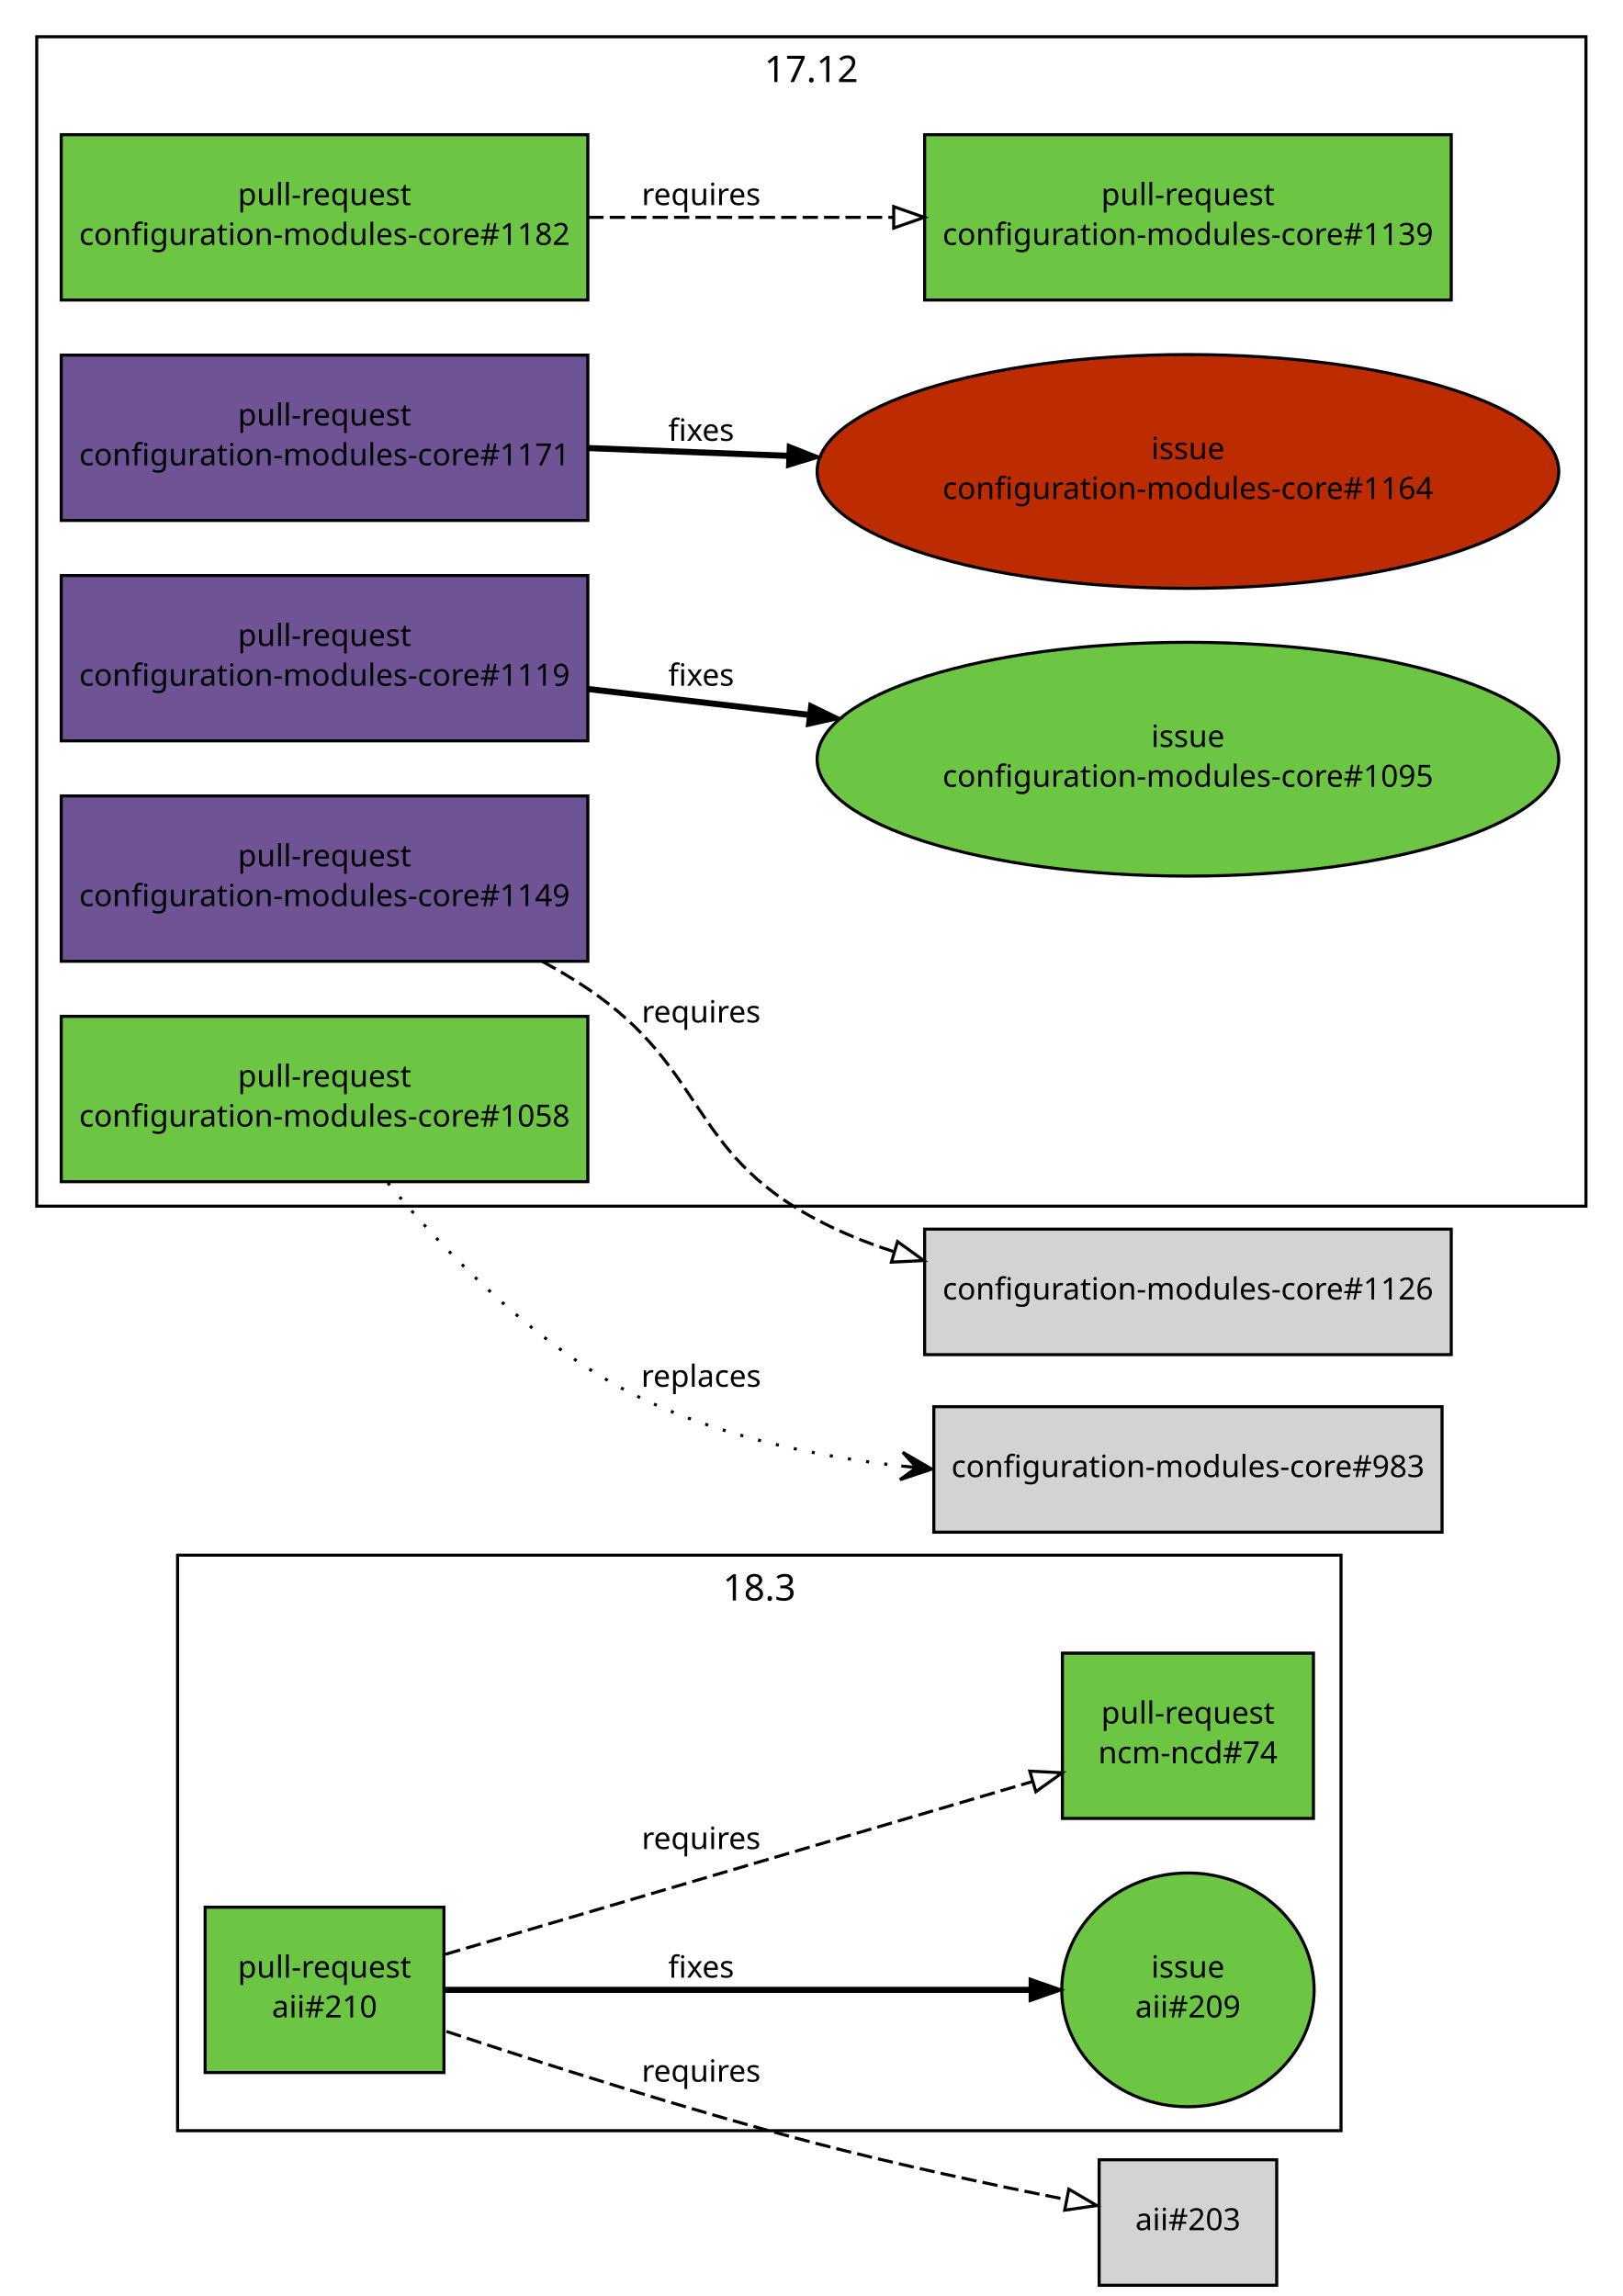
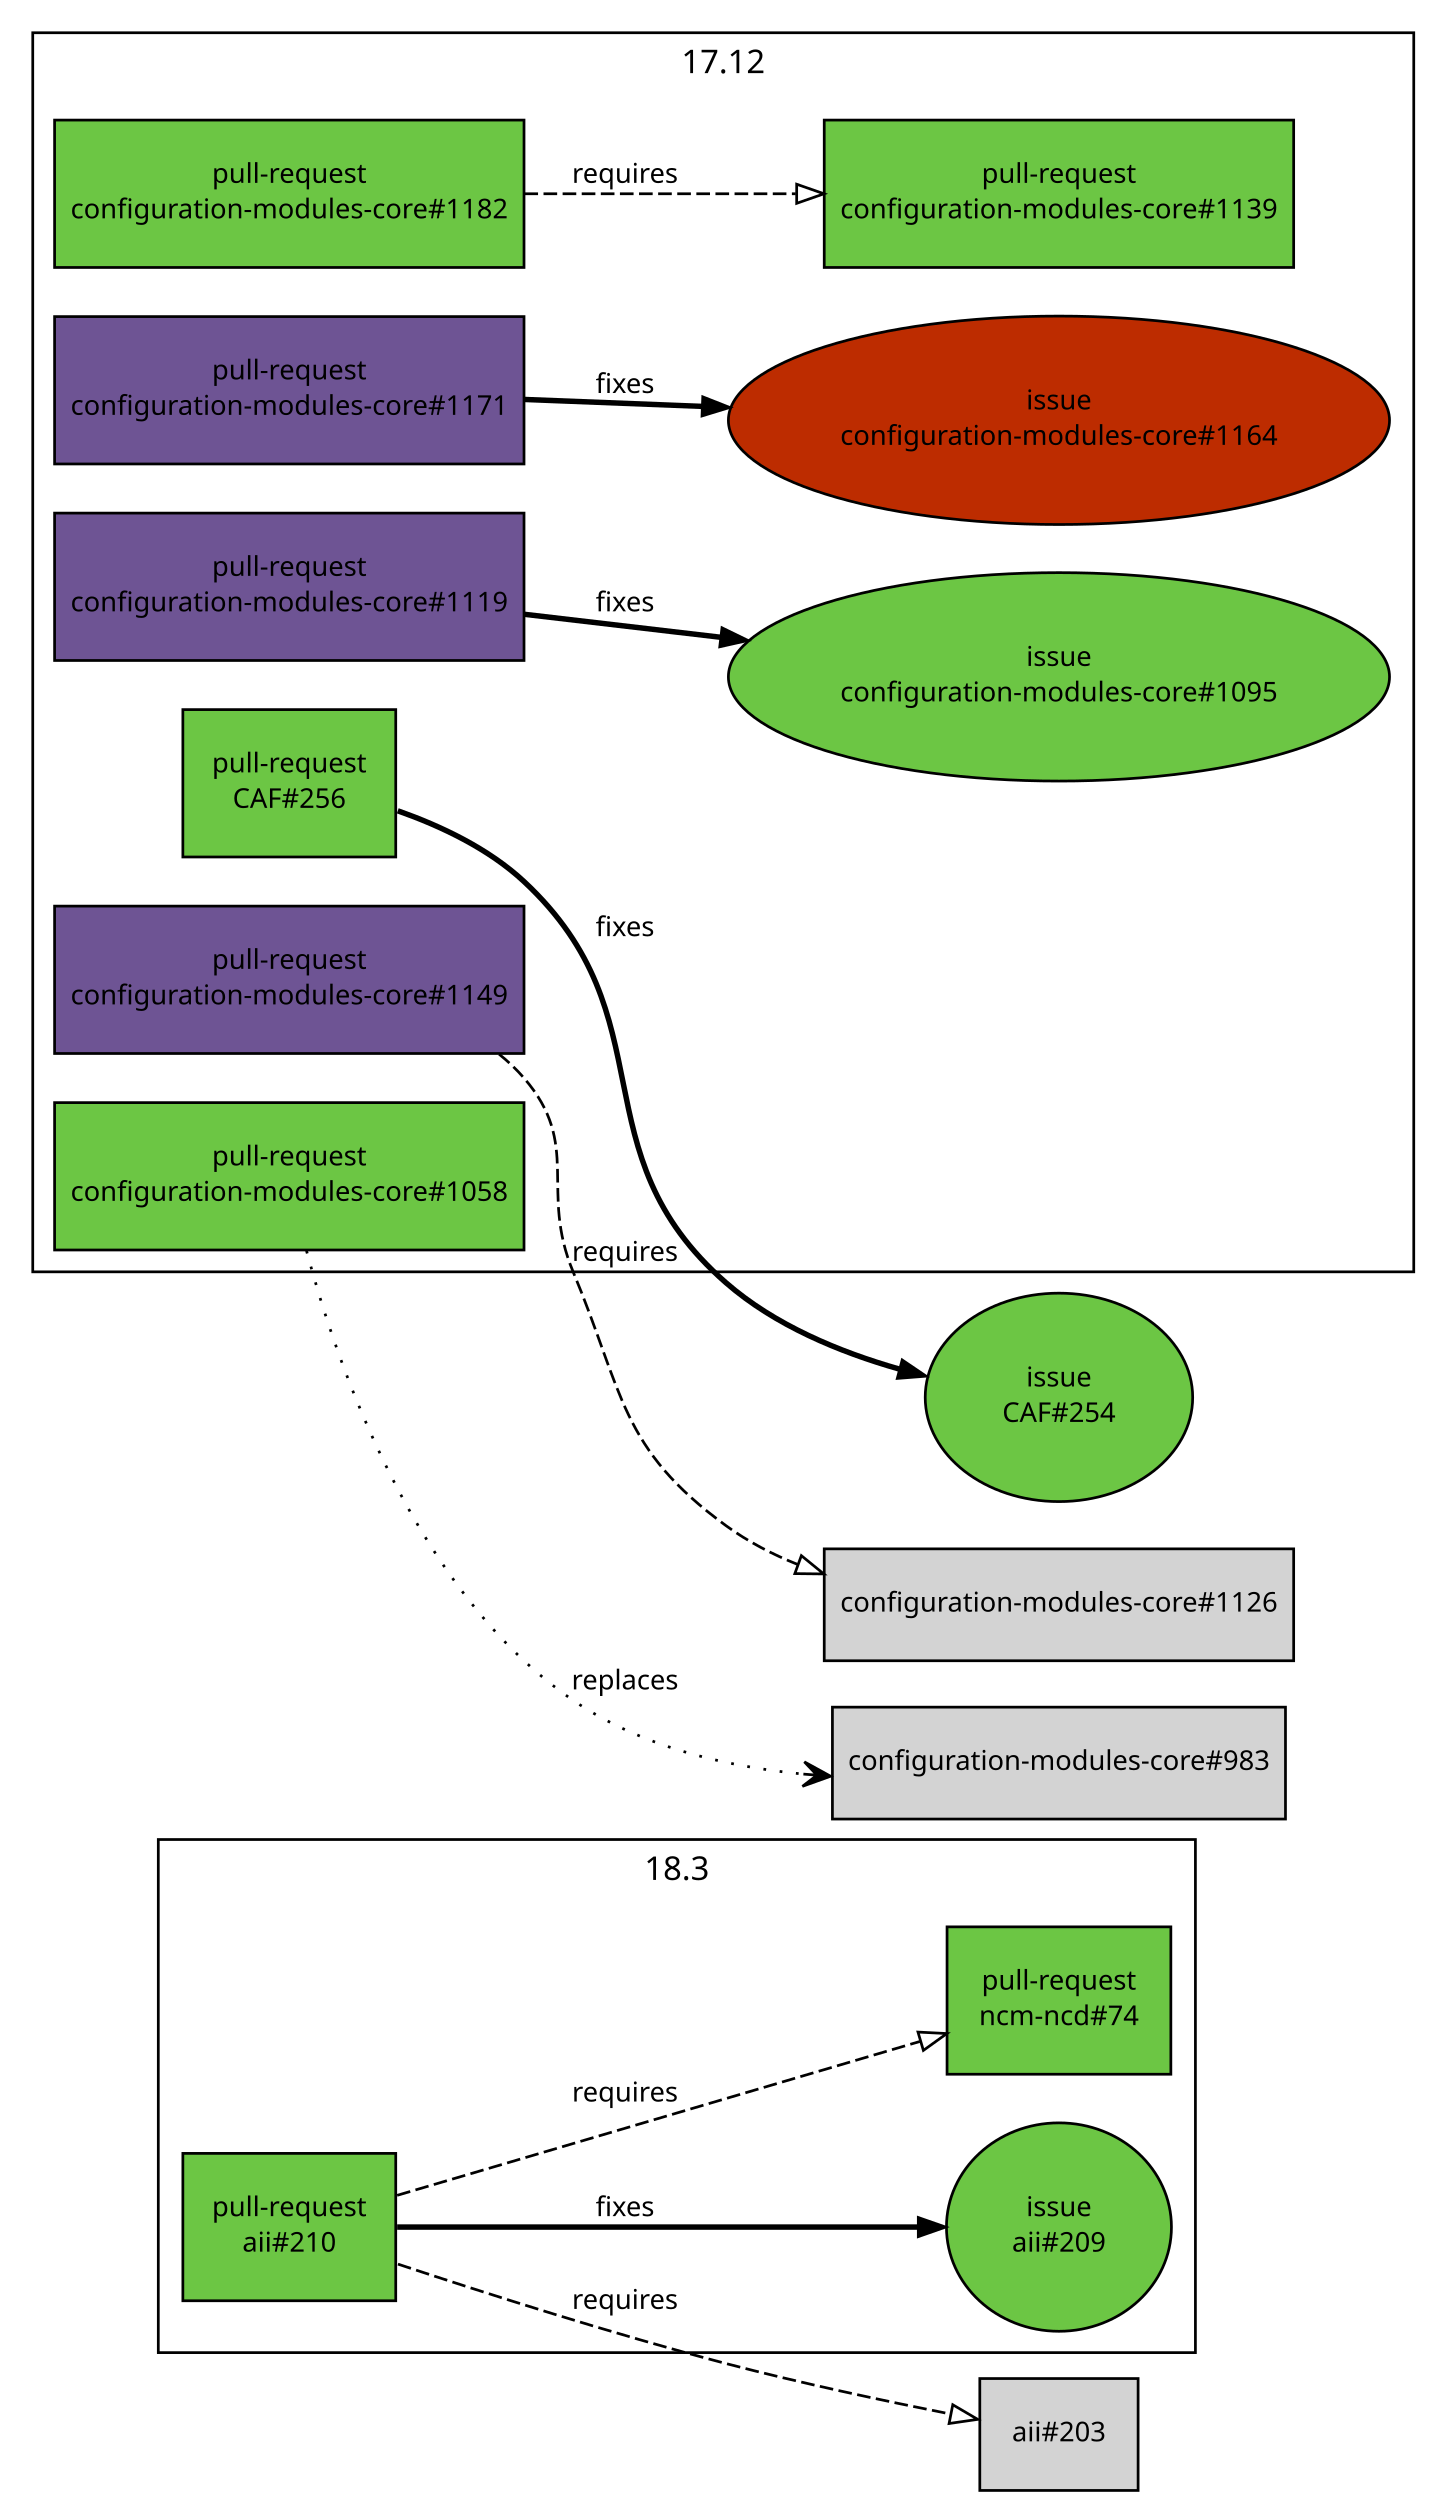
- <svg xmlns="http://www.w3.org/2000/svg" xmlns:xlink="http://www.w3.org/1999/xlink" width="530pt" height="750pt" viewBox="0.00 0.00 530.00 750.00">
-   <g id="graph1" class="graph" transform="scale(1 1) rotate(0) translate(4 746)">
-     <polygon fill="white" stroke="white" points="-4,5 -4,-746 527,-746 527,5 -4,5" />
+ <svg xmlns="http://www.w3.org/2000/svg" xmlns:xlink="http://www.w3.org/1999/xlink" width="530pt" height="916pt" viewBox="0.00 0.00 530.00 916.00">
+   <g id="graph1" class="graph" transform="scale(1 1) rotate(0) translate(4 912)">
+     <polygon fill="white" stroke="white" points="-4,5 -4,-912 527,-912 527,5 -4,5" />
    <g id="graph3" class="cluster">
      <polygon fill="none" stroke="black" points="54,-50 54,-238 434,-238 434,-50 54,-50" />
      <text text-anchor="middle" x="244" y="-223.2" font-family="Sans" font-size="12.00">18.3</text>
    </g>
    <g id="graph4" class="cluster">
-       <polygon fill="none" stroke="black" points="8,-352 8,-734 514,-734 514,-352 8,-352" />
-       <text text-anchor="middle" x="261" y="-719.2" font-family="Sans" font-size="12.00">17.12</text>
+       <polygon fill="none" stroke="black" points="8,-446 8,-900 514,-900 514,-446 8,-446" />
+       <text text-anchor="middle" x="261" y="-885.2" font-family="Sans" font-size="12.00">17.12</text>
    </g>
    <g id="node1" class="node">
      <a xlink:href="https://github.com/quattor/aii/pull/210" xlink:title="Shellfe: support active config for plugins" target="_parent">
        <polygon fill="#6cc644" stroke="black" points="141,-123 63,-123 63,-69 141,-69 141,-123" />
        <text text-anchor="middle" x="102" y="-100" font-family="Sans" font-size="10.00">pull-request</text>
        <text text-anchor="middle" x="102" y="-87" font-family="Sans" font-size="10.00">aii#210</text>
      </a>
    </g>
    <g id="node3" class="node">
      <a xlink:href="https://github.com/quattor/aii/issues/209" xlink:title="support ACTIVE_CONFIG" target="_parent">
        <ellipse fill="#6cc644" stroke="black" cx="384" cy="-96" rx="41.217" ry="38.184" />
        <text text-anchor="middle" x="384" y="-100" font-family="Sans" font-size="10.00">issue</text>
        <text text-anchor="middle" x="384" y="-87" font-family="Sans" font-size="10.00">aii#209</text>
      </a>
    </g>
    <g id="edge2" class="edge">
      <path fill="none" stroke="black" stroke-width="2" d="M141.508,-96C191.35,-96 277.184,-96 332.226,-96" />
      <polygon fill="black" stroke="black" points="332.467,-99.5 342.467,-96 332.467,-92.5 332.467,-99.5" />
      <text text-anchor="middle" x="225" y="-100" font-family="Sans" font-size="10.00">fixes</text>
    </g>
    <g id="node5" class="node">
      <a xlink:href="https://github.com/quattor/ncm-ncd/pull/74" xlink:title="Set the current active config as an attribute to the component" target="_parent">
        <polygon fill="#6cc644" stroke="black" points="425,-206 343,-206 343,-152 425,-152 425,-206" />
        <text text-anchor="middle" x="384" y="-183" font-family="Sans" font-size="10.00">pull-request</text>
        <text text-anchor="middle" x="384" y="-170" font-family="Sans" font-size="10.00">ncm-ncd#74</text>
      </a>
    </g>
    <g id="edge4" class="edge">
      <path fill="none" stroke="black" stroke-dasharray="5,2" d="M141.508,-107.628C191.596,-122.37 278.034,-147.811 333.04,-164.001" />
      <polygon fill="none" stroke="black" points="332.348,-167.446 342.929,-166.912 334.325,-160.731 332.348,-167.446" />
      <text text-anchor="middle" x="225" y="-142" font-family="Sans" font-size="10.00">requires</text>
    </g>
    <g id="node7" class="node">
      <polygon fill="lightgrey" stroke="black" points="413,-40.5 355,-40.5 355,0.5 413,0.5 413,-40.5" />
      <text text-anchor="middle" x="384" y="-17.5" font-family="Sans" font-size="10.00">aii#203</text>
    </g>
    <g id="edge6" class="edge">
      <path fill="none" stroke="black" stroke-dasharray="5,2" d="M141.812,-82.427C174.004,-71.726 220.618,-56.85 262,-46 289.189,-38.871 320.169,-32.287 344.106,-27.529" />
      <polygon fill="none" stroke="black" points="345.097,-30.901 354.235,-25.54 343.748,-24.032 345.097,-30.901" />
      <text text-anchor="middle" x="225" y="-66" font-family="Sans" font-size="10.00">requires</text>
    </g>
    <g id="node8" class="node">
-       <a xlink:href="https://github.com/quattor/configuration-modules-core/pull/1182" xlink:title="ncm-opennebula: Include 5.4.x configuration" target="_parent">
-         <polygon fill="#6cc644" stroke="black" points="188,-702 16,-702 16,-648 188,-648 188,-702" />
-         <text text-anchor="middle" x="102" y="-679" font-family="Sans" font-size="10.00">pull-request</text>
-         <text text-anchor="middle" x="102" y="-666" font-family="Sans" font-size="10.00">configuration-modules-core#1182</text>
+       <a xlink:href="https://github.com/quattor/CAF/pull/256" xlink:title="Process: add sensitive option to prevent verbose reporting of the command" target="_parent">
+         <polygon fill="#6cc644" stroke="black" points="141,-652 63,-652 63,-598 141,-598 141,-652" />
+         <text text-anchor="middle" x="102" y="-629" font-family="Sans" font-size="10.00">pull-request</text>
+         <text text-anchor="middle" x="102" y="-616" font-family="Sans" font-size="10.00">CAF#256</text>
      </a>
    </g>
    <g id="node10" class="node">
-       <a xlink:href="https://github.com/quattor/configuration-modules-core/pull/1139" xlink:title="ncm-opennebula: include hugepages options" target="_parent">
-         <polygon fill="#6cc644" stroke="black" points="470,-702 298,-702 298,-648 470,-648 470,-702" />
-         <text text-anchor="middle" x="384" y="-679" font-family="Sans" font-size="10.00">pull-request</text>
-         <text text-anchor="middle" x="384" y="-666" font-family="Sans" font-size="10.00">configuration-modules-core#1139</text>
+       <a xlink:href="https://github.com/quattor/CAF/issues/254" xlink:title="CAF::Process: Include sensitive option" target="_parent">
+         <ellipse fill="#6cc644" stroke="black" cx="384" cy="-400" rx="48.998" ry="38.184" />
+         <text text-anchor="middle" x="384" y="-404" font-family="Sans" font-size="10.00">issue</text>
+         <text text-anchor="middle" x="384" y="-391" font-family="Sans" font-size="10.00">CAF#254</text>
      </a>
    </g>
    <g id="edge8" class="edge">
-       <path fill="none" stroke="black" stroke-dasharray="5,2" d="M188.142,-675C219.565,-675 255.296,-675 287.558,-675" />
-       <polygon fill="none" stroke="black" points="287.9,-678.5 297.9,-675 287.9,-671.5 287.9,-678.5" />
-       <text text-anchor="middle" x="225" y="-679" font-family="Sans" font-size="10.00">requires</text>
+       <path fill="none" stroke="black" stroke-width="2" d="M141.74,-614.923C157.59,-609.344 175.096,-601.032 188,-589 241.497,-539.119 206.913,-490.12 262,-442 279.775,-426.473 303.585,-416.612 325.451,-410.384" />
+       <polygon fill="black" stroke="black" points="326.559,-413.711 335.332,-407.771 324.769,-406.944 326.559,-413.711" />
+       <text text-anchor="middle" x="225" y="-569" font-family="Sans" font-size="10.00">fixes</text>
    </g>
    <g id="node11" class="node">
-       <a xlink:href="https://github.com/quattor/configuration-modules-core/pull/1171" xlink:title="ncm-cups enhancements and cleanups" target="_parent">
-         <polygon fill="#6e5494" stroke="black" points="188,-630 16,-630 16,-576 188,-576 188,-630" />
-         <text text-anchor="middle" x="102" y="-607" font-family="Sans" font-size="10.00">pull-request</text>
-         <text text-anchor="middle" x="102" y="-594" font-family="Sans" font-size="10.00">configuration-modules-core#1171</text>
+       <a xlink:href="https://github.com/quattor/configuration-modules-core/pull/1182" xlink:title="ncm-opennebula: Include 5.4.x configuration" target="_parent">
+         <polygon fill="#6cc644" stroke="black" points="188,-868 16,-868 16,-814 188,-814 188,-868" />
+         <text text-anchor="middle" x="102" y="-845" font-family="Sans" font-size="10.00">pull-request</text>
+         <text text-anchor="middle" x="102" y="-832" font-family="Sans" font-size="10.00">configuration-modules-core#1182</text>
      </a>
    </g>
    <g id="node13" class="node">
-       <a xlink:href="https://github.com/quattor/configuration-modules-core/issues/1164" xlink:title="ncm-cups 17.7.0: configuration of ServerAlias + miscellanous enhancements" target="_parent">
-         <ellipse fill="#bd2c00" stroke="black" cx="384" cy="-592" rx="121.122" ry="38.184" />
-         <text text-anchor="middle" x="384" y="-596" font-family="Sans" font-size="10.00">issue</text>
-         <text text-anchor="middle" x="384" y="-583" font-family="Sans" font-size="10.00">configuration-modules-core#1164</text>
+       <a xlink:href="https://github.com/quattor/configuration-modules-core/pull/1139" xlink:title="ncm-opennebula: include hugepages options" target="_parent">
+         <polygon fill="#6cc644" stroke="black" points="470,-868 298,-868 298,-814 470,-814 470,-868" />
+         <text text-anchor="middle" x="384" y="-845" font-family="Sans" font-size="10.00">pull-request</text>
+         <text text-anchor="middle" x="384" y="-832" font-family="Sans" font-size="10.00">configuration-modules-core#1139</text>
      </a>
    </g>
    <g id="edge10" class="edge">
-       <path fill="none" stroke="black" stroke-width="2" d="M188.142,-599.64C208.719,-598.837 231.144,-597.962 253.232,-597.101" />
-       <polygon fill="black" stroke="black" points="253.493,-600.593 263.349,-596.706 253.22,-593.599 253.493,-600.593" />
-       <text text-anchor="middle" x="225" y="-602" font-family="Sans" font-size="10.00">fixes</text>
+       <path fill="none" stroke="black" stroke-dasharray="5,2" d="M188.142,-841C219.565,-841 255.296,-841 287.558,-841" />
+       <polygon fill="none" stroke="black" points="287.9,-844.5 297.9,-841 287.9,-837.5 287.9,-844.5" />
+       <text text-anchor="middle" x="225" y="-845" font-family="Sans" font-size="10.00">requires</text>
    </g>
    <g id="node14" class="node">
-       <a xlink:href="https://github.com/quattor/configuration-modules-core/pull/1149" xlink:title="ncm-metaconfig: rsyslog: rainer script configuration" target="_parent">
-         <polygon fill="#6e5494" stroke="black" points="188,-486 16,-486 16,-432 188,-432 188,-486" />
-         <text text-anchor="middle" x="102" y="-463" font-family="Sans" font-size="10.00">pull-request</text>
-         <text text-anchor="middle" x="102" y="-450" font-family="Sans" font-size="10.00">configuration-modules-core#1149</text>
+       <a xlink:href="https://github.com/quattor/configuration-modules-core/pull/1171" xlink:title="ncm-cups enhancements and cleanups" target="_parent">
+         <polygon fill="#6e5494" stroke="black" points="188,-796 16,-796 16,-742 188,-742 188,-796" />
+         <text text-anchor="middle" x="102" y="-773" font-family="Sans" font-size="10.00">pull-request</text>
+         <text text-anchor="middle" x="102" y="-760" font-family="Sans" font-size="10.00">configuration-modules-core#1171</text>
      </a>
    </g>
    <g id="node16" class="node">
+       <a xlink:href="https://github.com/quattor/configuration-modules-core/issues/1164" xlink:title="ncm-cups 17.7.0: configuration of ServerAlias + miscellanous enhancements" target="_parent">
+         <ellipse fill="#bd2c00" stroke="black" cx="384" cy="-758" rx="121.122" ry="38.184" />
+         <text text-anchor="middle" x="384" y="-762" font-family="Sans" font-size="10.00">issue</text>
+         <text text-anchor="middle" x="384" y="-749" font-family="Sans" font-size="10.00">configuration-modules-core#1164</text>
+       </a>
+     </g>
+     <g id="edge12" class="edge">
+       <path fill="none" stroke="black" stroke-width="2" d="M188.142,-765.64C208.719,-764.837 231.144,-763.962 253.232,-763.101" />
+       <polygon fill="black" stroke="black" points="253.493,-766.593 263.349,-762.706 253.22,-759.599 253.493,-766.593" />
+       <text text-anchor="middle" x="225" y="-768" font-family="Sans" font-size="10.00">fixes</text>
+     </g>
+     <g id="node17" class="node">
+       <a xlink:href="https://github.com/quattor/configuration-modules-core/pull/1149" xlink:title="ncm-metaconfig: rsyslog: rainer script configuration" target="_parent">
+         <polygon fill="#6e5494" stroke="black" points="188,-580 16,-580 16,-526 188,-526 188,-580" />
+         <text text-anchor="middle" x="102" y="-557" font-family="Sans" font-size="10.00">pull-request</text>
+         <text text-anchor="middle" x="102" y="-544" font-family="Sans" font-size="10.00">configuration-modules-core#1149</text>
+       </a>
+     </g>
+     <g id="node19" class="node">
      <polygon fill="lightgrey" stroke="black" points="470,-344.5 298,-344.5 298,-303.5 470,-303.5 470,-344.5" />
      <text text-anchor="middle" x="384" y="-321.5" font-family="Sans" font-size="10.00">configuration-modules-core#1126</text>
    </g>
-     <g id="edge12" class="edge">
-       <path fill="none" stroke="black" stroke-dasharray="5,2" d="M173.123,-431.926C178.288,-429.149 183.306,-426.172 188,-423 226.799,-396.781 220.753,-370.169 262,-348 270.099,-343.647 278.88,-340.078 287.892,-337.153" />
-       <polygon fill="none" stroke="black" points="289.153,-340.43 297.741,-334.225 287.158,-333.72 289.153,-340.43" />
-       <text text-anchor="middle" x="225" y="-412" font-family="Sans" font-size="10.00">requires</text>
-     </g>
-     <g id="node17" class="node">
-       <a xlink:href="https://github.com/quattor/configuration-modules-core/pull/1119" xlink:title="ncm-systemd: cleanup, restarting modified unitfiles and initial handling of unconfigured units" target="_parent">
-         <polygon fill="#6e5494" stroke="black" points="188,-558 16,-558 16,-504 188,-504 188,-558" />
-         <text text-anchor="middle" x="102" y="-535" font-family="Sans" font-size="10.00">pull-request</text>
-         <text text-anchor="middle" x="102" y="-522" font-family="Sans" font-size="10.00">configuration-modules-core#1119</text>
-       </a>
-     </g>
-     <g id="node19" class="node">
-       <a xlink:href="https://github.com/quattor/configuration-modules-core/issues/1095" xlink:title="ncm-systemd: Manual intervention required in order for drop-in unit files to have any affect" target="_parent">
-         <ellipse fill="#6cc644" stroke="black" cx="384" cy="-498" rx="121.122" ry="38.184" />
-         <text text-anchor="middle" x="384" y="-502" font-family="Sans" font-size="10.00">issue</text>
-         <text text-anchor="middle" x="384" y="-489" font-family="Sans" font-size="10.00">configuration-modules-core#1095</text>
-       </a>
-     </g>
    <g id="edge14" class="edge">
-       <path fill="none" stroke="black" stroke-width="2" d="M188.142,-520.92C210.848,-518.262 235.803,-515.342 260.074,-512.502" />
-       <polygon fill="black" stroke="black" points="260.533,-515.972 270.059,-511.334 259.72,-509.02 260.533,-515.972" />
-       <text text-anchor="middle" x="225" y="-522" font-family="Sans" font-size="10.00">fixes</text>
+       <path fill="none" stroke="black" stroke-dasharray="5,2" d="M178.866,-525.758C182.176,-523.099 185.253,-520.188 188,-517 209.252,-492.34 193.469,-476.045 206,-446 224.573,-401.47 223.045,-381.468 262,-353 269.976,-347.171 278.957,-342.498 288.337,-338.753" />
+       <polygon fill="none" stroke="black" points="289.62,-342.011 297.827,-335.31 287.232,-335.431 289.62,-342.011" />
+       <text text-anchor="middle" x="225" y="-450" font-family="Sans" font-size="10.00">requires</text>
    </g>
    <g id="node20" class="node">
-       <a xlink:href="https://github.com/quattor/configuration-modules-core/pull/1058" xlink:title="ncm-ssh: disable insecure ssh ciphersuites and macs" target="_parent">
-         <polygon fill="#6cc644" stroke="black" points="188,-414 16,-414 16,-360 188,-360 188,-414" />
-         <text text-anchor="middle" x="102" y="-391" font-family="Sans" font-size="10.00">pull-request</text>
-         <text text-anchor="middle" x="102" y="-378" font-family="Sans" font-size="10.00">configuration-modules-core#1058</text>
+       <a xlink:href="https://github.com/quattor/configuration-modules-core/pull/1119" xlink:title="ncm-systemd: cleanup, restarting modified unitfiles and initial handling of unconfigured units" target="_parent">
+         <polygon fill="#6e5494" stroke="black" points="188,-724 16,-724 16,-670 188,-670 188,-724" />
+         <text text-anchor="middle" x="102" y="-701" font-family="Sans" font-size="10.00">pull-request</text>
+         <text text-anchor="middle" x="102" y="-688" font-family="Sans" font-size="10.00">configuration-modules-core#1119</text>
      </a>
    </g>
    <g id="node22" class="node">
+       <a xlink:href="https://github.com/quattor/configuration-modules-core/issues/1095" xlink:title="ncm-systemd: Manual intervention required in order for drop-in unit files to have any affect" target="_parent">
+         <ellipse fill="#6cc644" stroke="black" cx="384" cy="-664" rx="121.122" ry="38.184" />
+         <text text-anchor="middle" x="384" y="-668" font-family="Sans" font-size="10.00">issue</text>
+         <text text-anchor="middle" x="384" y="-655" font-family="Sans" font-size="10.00">configuration-modules-core#1095</text>
+       </a>
+     </g>
+     <g id="edge16" class="edge">
+       <path fill="none" stroke="black" stroke-width="2" d="M188.142,-686.92C210.848,-684.262 235.803,-681.342 260.074,-678.502" />
+       <polygon fill="black" stroke="black" points="260.533,-681.972 270.059,-677.334 259.72,-675.02 260.533,-681.972" />
+       <text text-anchor="middle" x="225" y="-688" font-family="Sans" font-size="10.00">fixes</text>
+     </g>
+     <g id="node23" class="node">
+       <a xlink:href="https://github.com/quattor/configuration-modules-core/pull/1058" xlink:title="ncm-ssh: disable insecure ssh ciphersuites and macs" target="_parent">
+         <polygon fill="#6cc644" stroke="black" points="188,-508 16,-508 16,-454 188,-454 188,-508" />
+         <text text-anchor="middle" x="102" y="-485" font-family="Sans" font-size="10.00">pull-request</text>
+         <text text-anchor="middle" x="102" y="-472" font-family="Sans" font-size="10.00">configuration-modules-core#1058</text>
+       </a>
+     </g>
+     <g id="node25" class="node">
      <polygon fill="lightgrey" stroke="black" points="467,-286.5 301,-286.5 301,-245.5 467,-245.5 467,-286.5" />
      <text text-anchor="middle" x="384" y="-263.5" font-family="Sans" font-size="10.00">configuration-modules-core#983</text>
    </g>
-     <g id="edge16" class="edge">
-       <path fill="none" stroke="black" stroke-dasharray="1,5" d="M122.671,-359.608C141.643,-336.657 171.916,-305.134 206,-289 231.836,-276.771 262.012,-270.352 290.1,-267.151" />
-       <polygon fill="black" stroke="black" points="300.342,-266.112 290.848,-271.598 295.368,-266.617 290.394,-267.121 290.394,-267.121 290.394,-267.121 295.368,-266.617 289.939,-262.644 300.342,-266.112 300.342,-266.112" />
+     <g id="edge18" class="edge">
+       <path fill="none" stroke="black" stroke-dasharray="1,5" d="M108.311,-453.696C119.767,-410.834 148.331,-328.576 206,-289 230.361,-272.282 261.096,-264.793 290.14,-261.99" />
+       <polygon fill="black" stroke="black" points="300.33,-261.187 290.715,-266.459 295.346,-261.58 290.361,-261.973 290.361,-261.973 290.361,-261.973 295.346,-261.58 290.007,-257.487 300.33,-261.187 300.33,-261.187" />
      <text text-anchor="middle" x="225" y="-293" font-family="Sans" font-size="10.00">replaces</text>
    </g>
  </g>
</svg>
